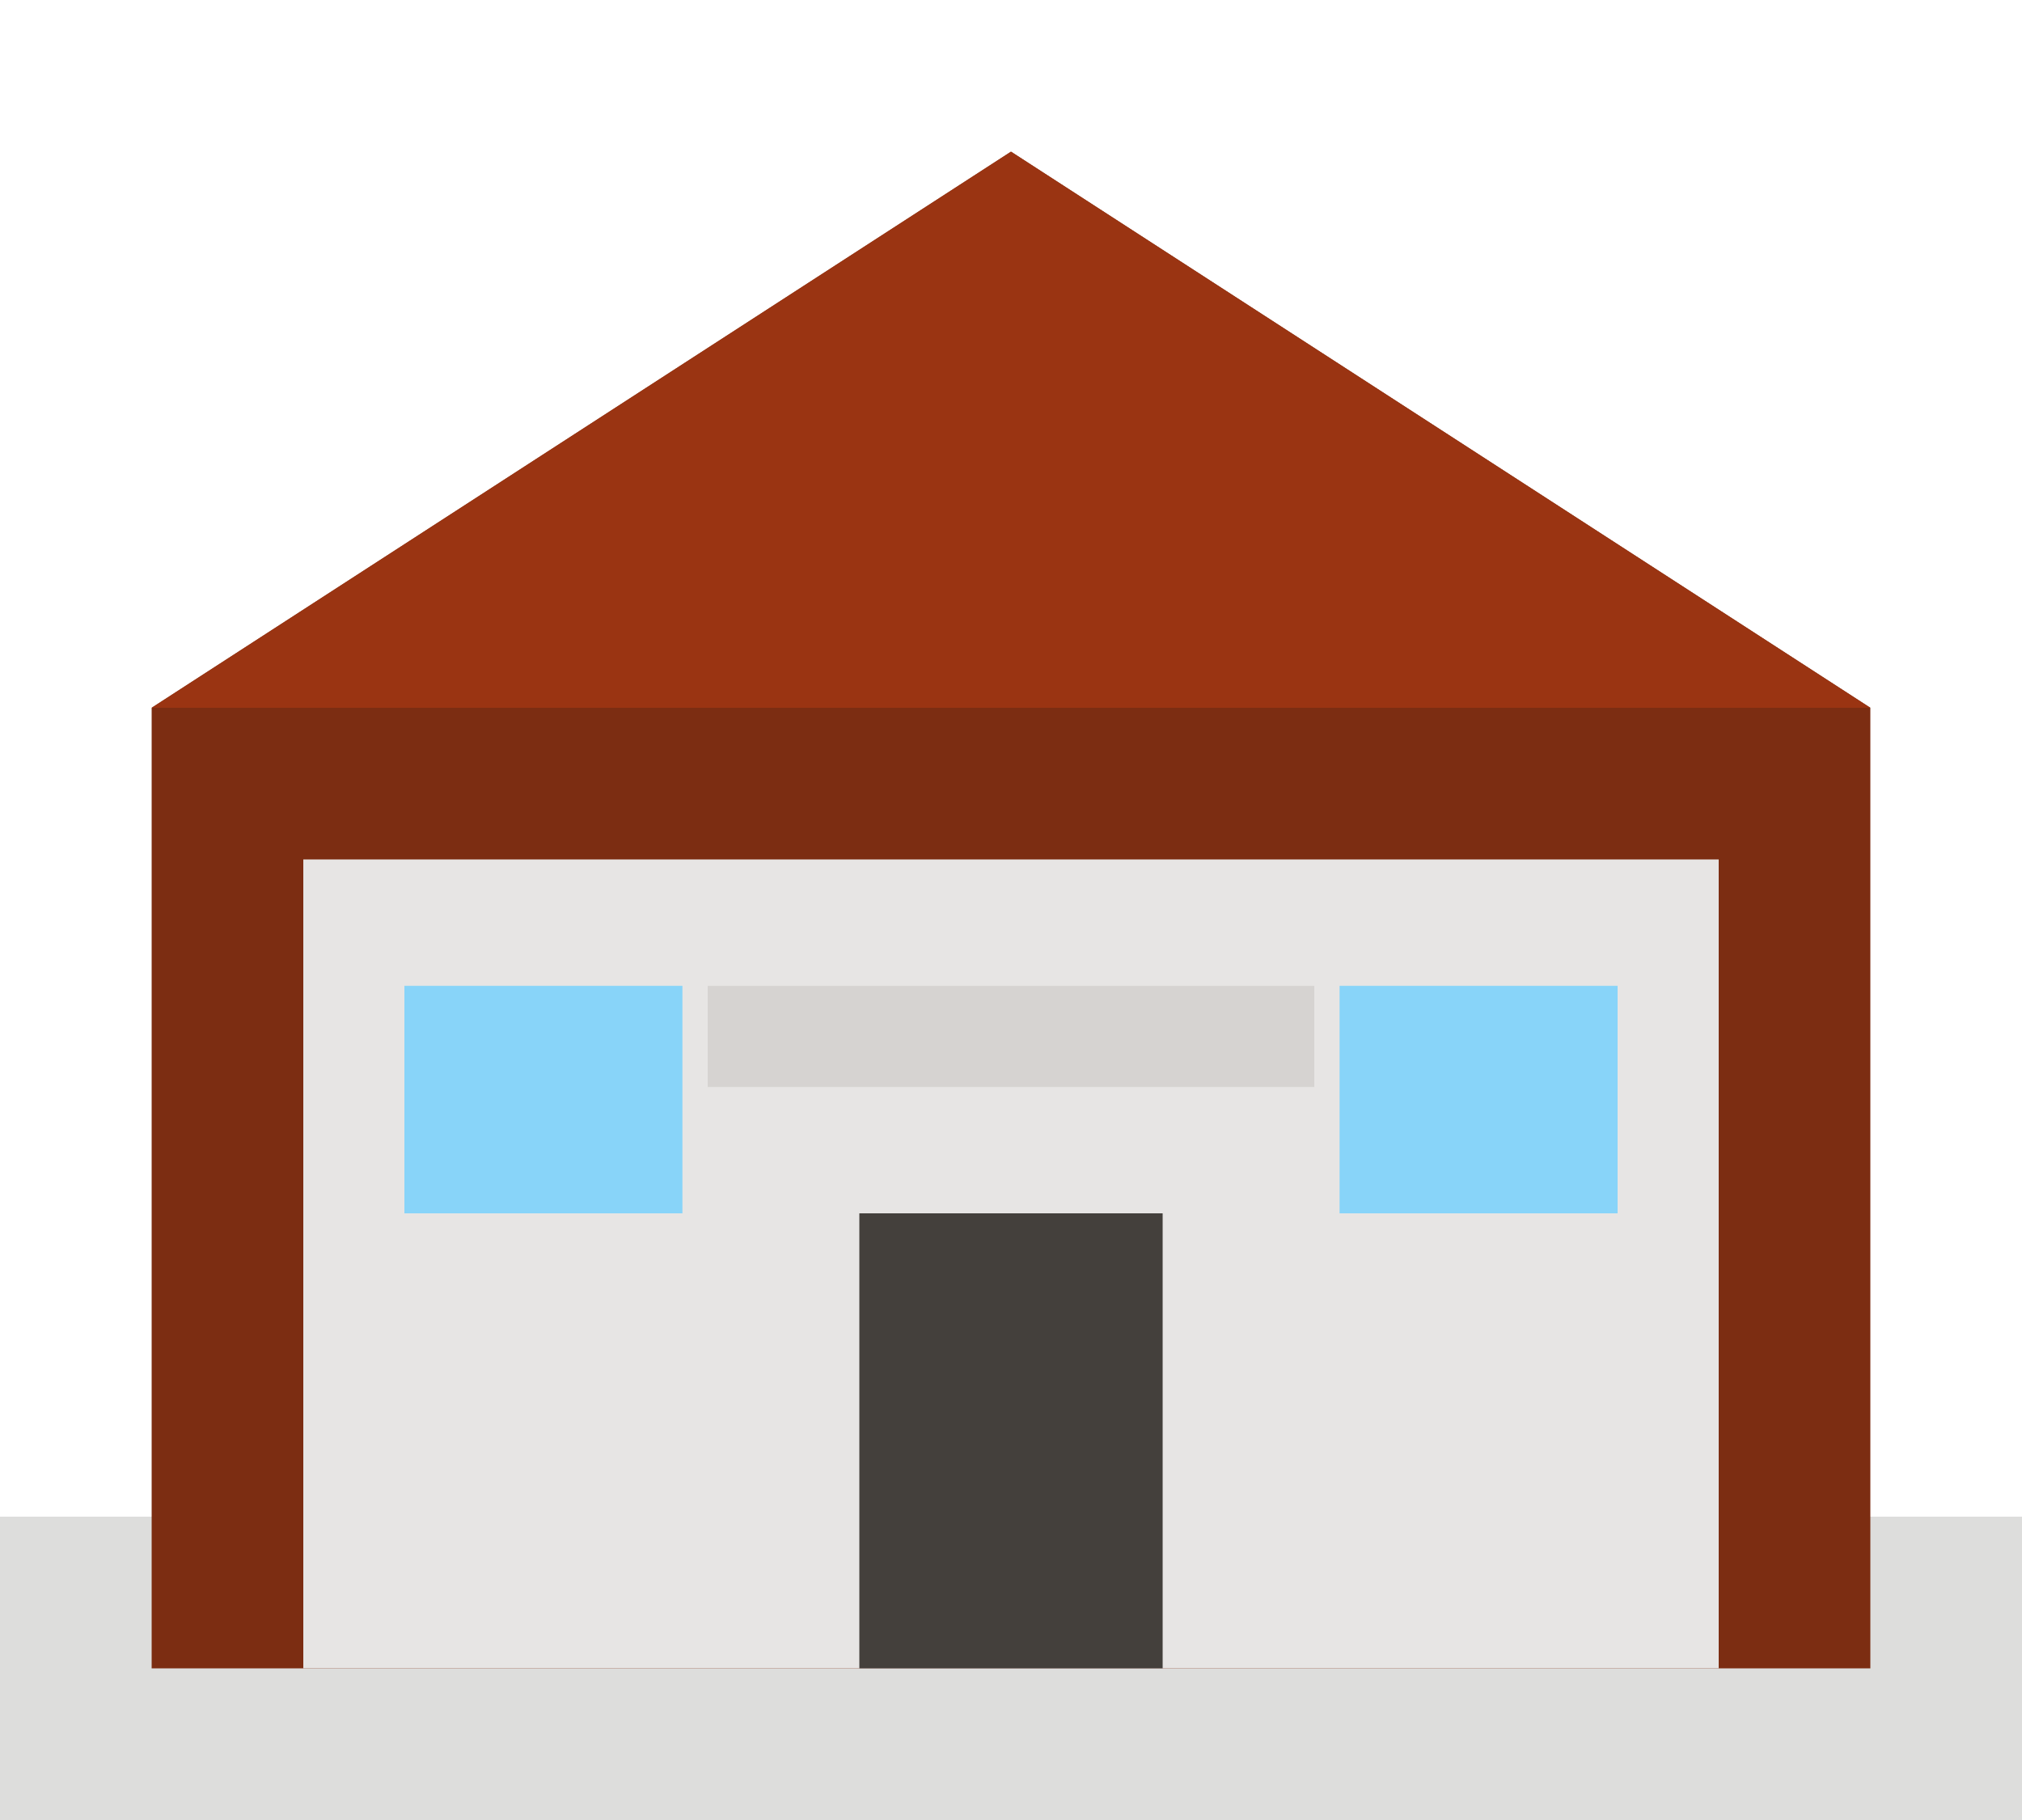
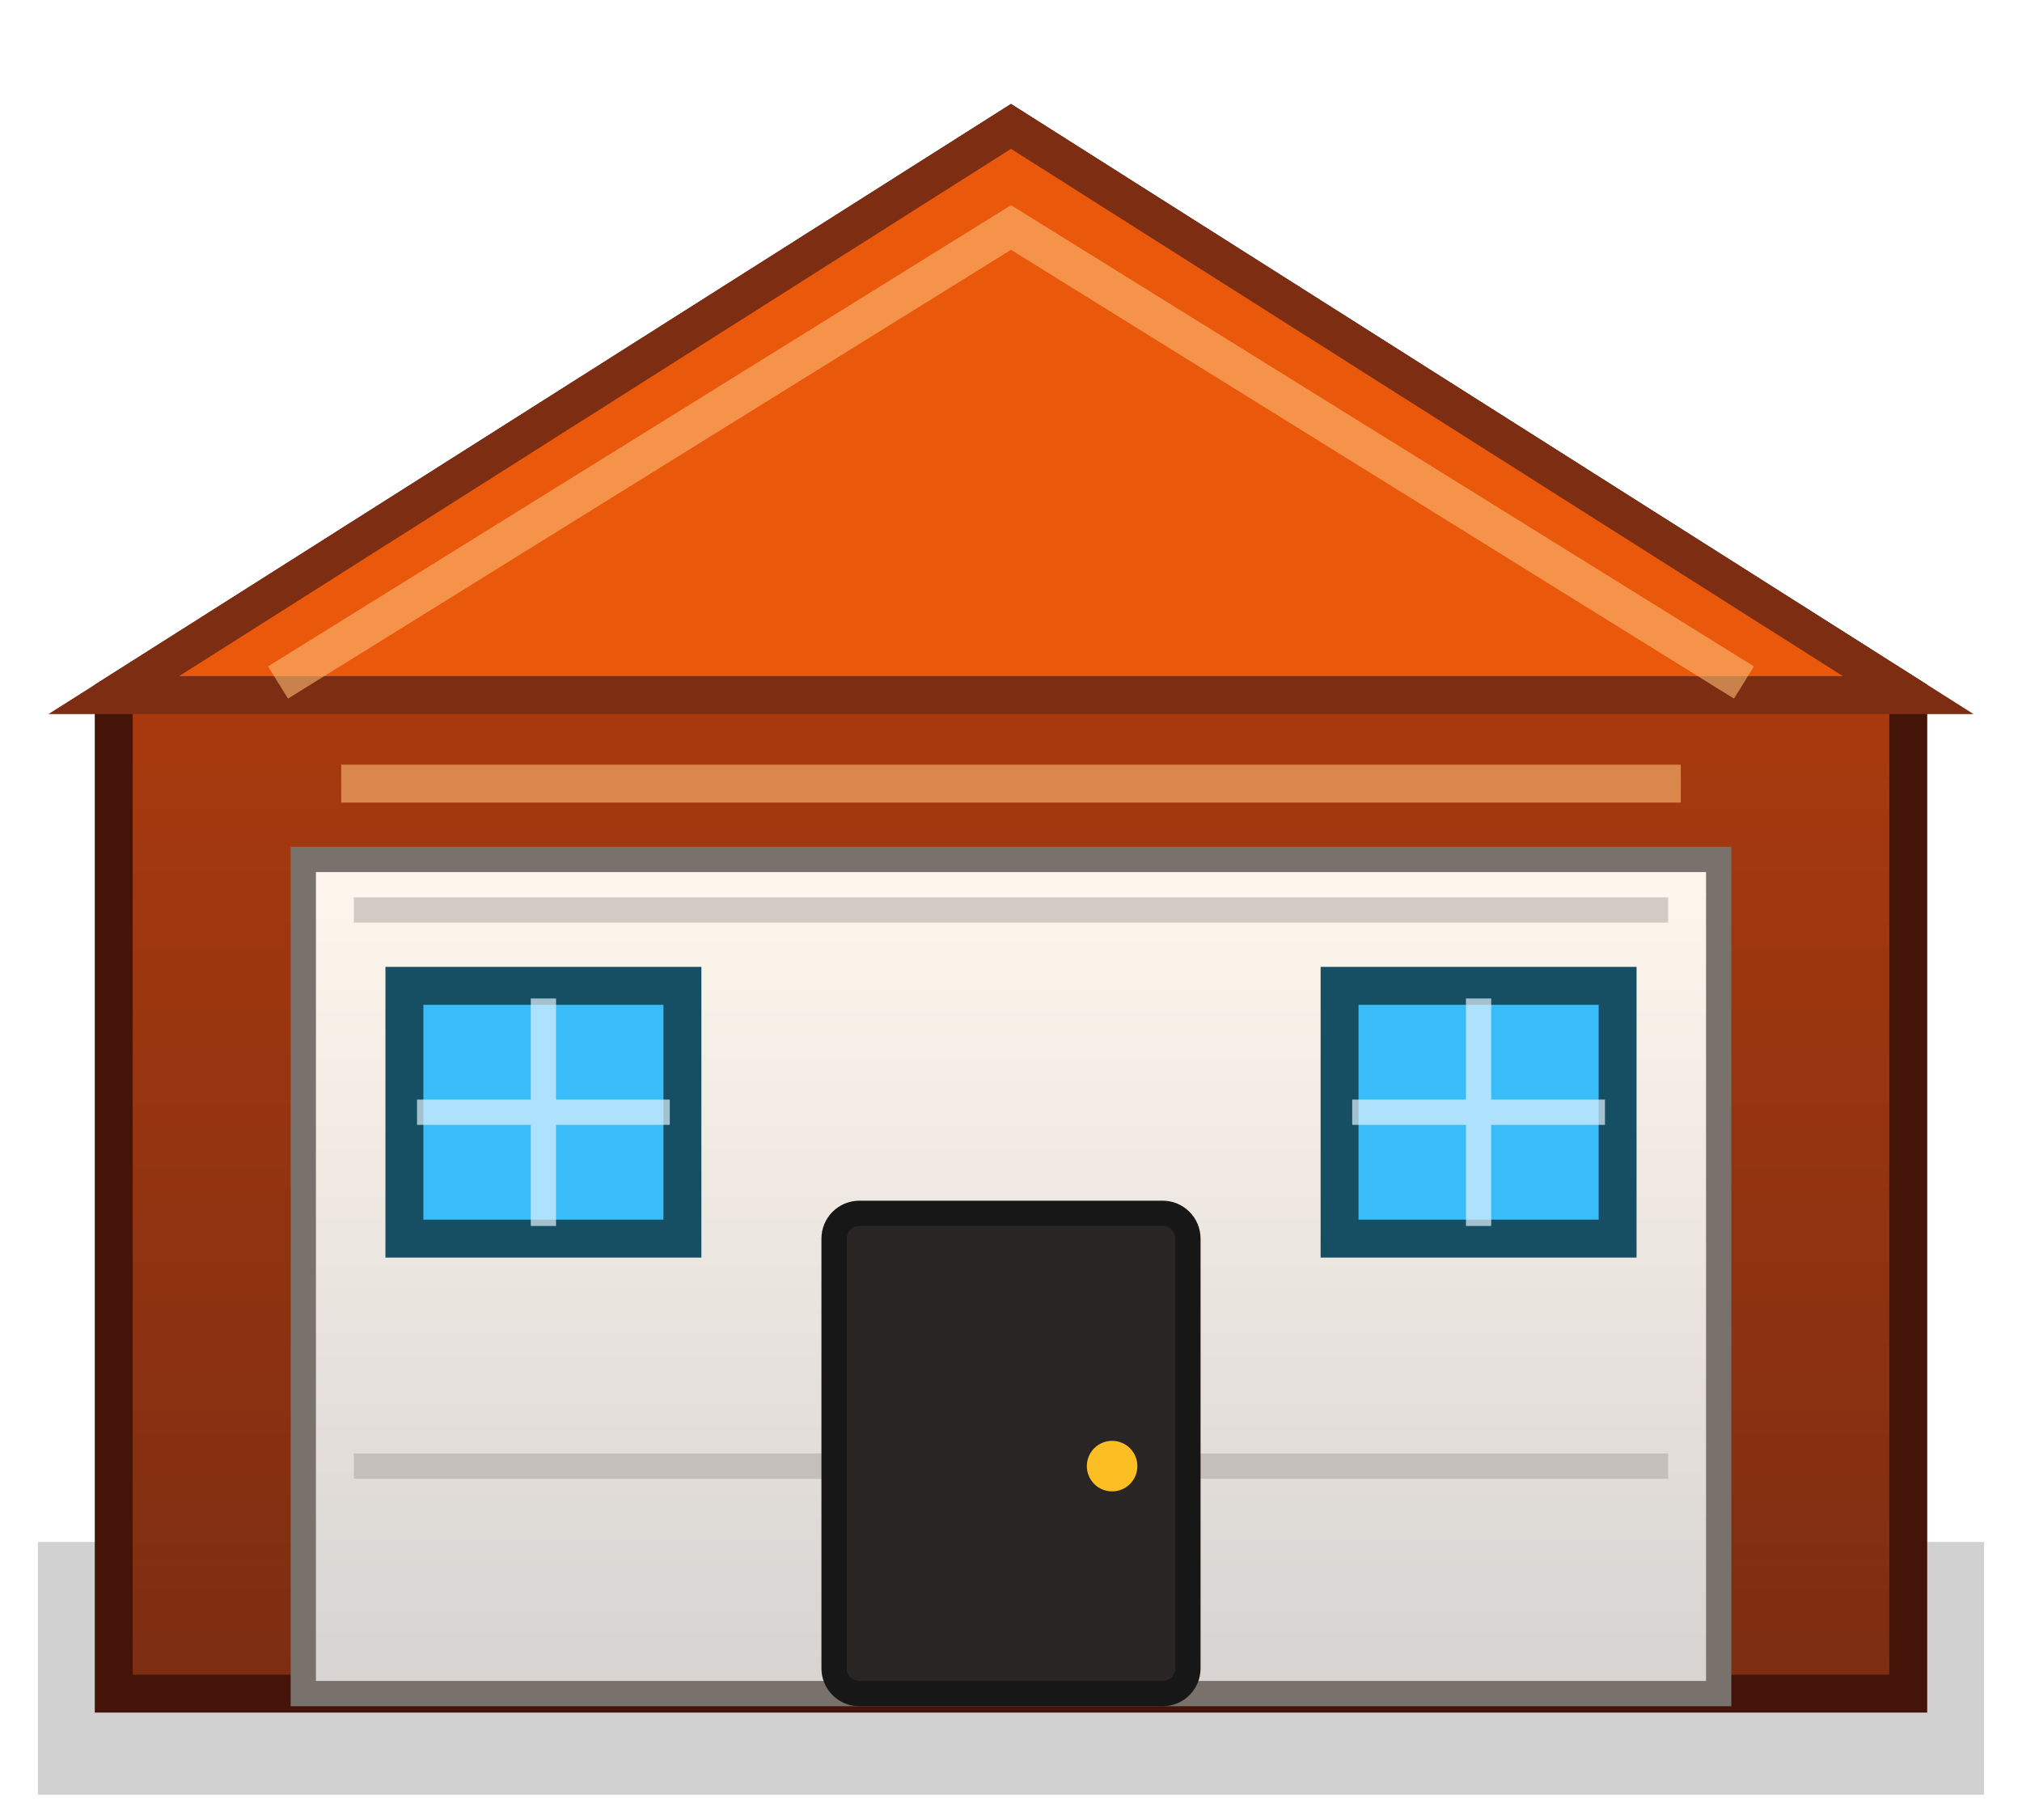
<svg xmlns="http://www.w3.org/2000/svg" viewBox="0 0 160 144" width="160" height="144">
-   <rect x="0" y="120" width="160" height="24" fill="#1c1917" opacity="0.15" />
-   <path fill="#7c2d12" d="M80 12 148 56v76H12V56z" />
-   <path fill="#9a3412" d="M80 12 12 56h136z" />
-   <rect x="24" y="68" width="112" height="64" fill="#e7e5e4" />
-   <rect x="68" y="96" width="24" height="36" fill="#44403c" />
-   <rect x="32" y="78" width="22" height="18" fill="#7dd3fc" opacity="0.9" />
-   <rect x="106" y="78" width="22" height="18" fill="#7dd3fc" opacity="0.9" />
-   <rect x="56" y="78" width="48" height="8" fill="#d6d3d1" />
+   <defs>
+     <linearGradient id="wall" x2="0" y2="1">
+       <stop stop-color="#fff7ed" />
+       <stop offset="1" stop-color="#d6d3d1" />
+     </linearGradient>
+     <linearGradient id="roof" x2="0" y2="1">
+       <stop stop-color="#c2410c" />
+       <stop offset="1" stop-color="#7c2d12" />
+     </linearGradient>
+   </defs>
+   <path d="M3 122h154v20H3z" fill="#1c1917" opacity=".2" />
+   <path fill="url(#roof)" stroke="#431407" stroke-width="3" d="M80 10 151 55v79H9V55z" />
+   <path fill="#ea580c" stroke="#7c2d12" stroke-width="3" d="M80 10 9 55h142z" />
+   <path d="M22 54 80 18l58 36M27 62h106" fill="none" stroke="#fdba74" stroke-width="3" opacity=".6" />
+   <rect x="24" y="68" width="112" height="66" fill="url(#wall)" stroke="#78716c" stroke-width="2" />
+   <path d="M28 72h104M28 116h104" stroke="#a8a29e" stroke-width="2" opacity=".5" />
+   <rect x="66" y="96" width="28" height="38" rx="2" fill="#292524" stroke="#171717" stroke-width="2" />
+   <circle cx="88" cy="116" r="2" fill="#fbbf24" />
+   <rect x="32" y="78" width="22" height="20" fill="#38bdf8" stroke="#164e63" stroke-width="3" />
+   <path d="M43 79v18M33 88h20" stroke="#e0f2fe" stroke-width="2" opacity=".7" />
+   <rect x="106" y="78" width="22" height="20" fill="#38bdf8" stroke="#164e63" stroke-width="3" />
+   <path d="M117 79v18M107 88h20" stroke="#e0f2fe" stroke-width="2" opacity=".7" />
</svg>
